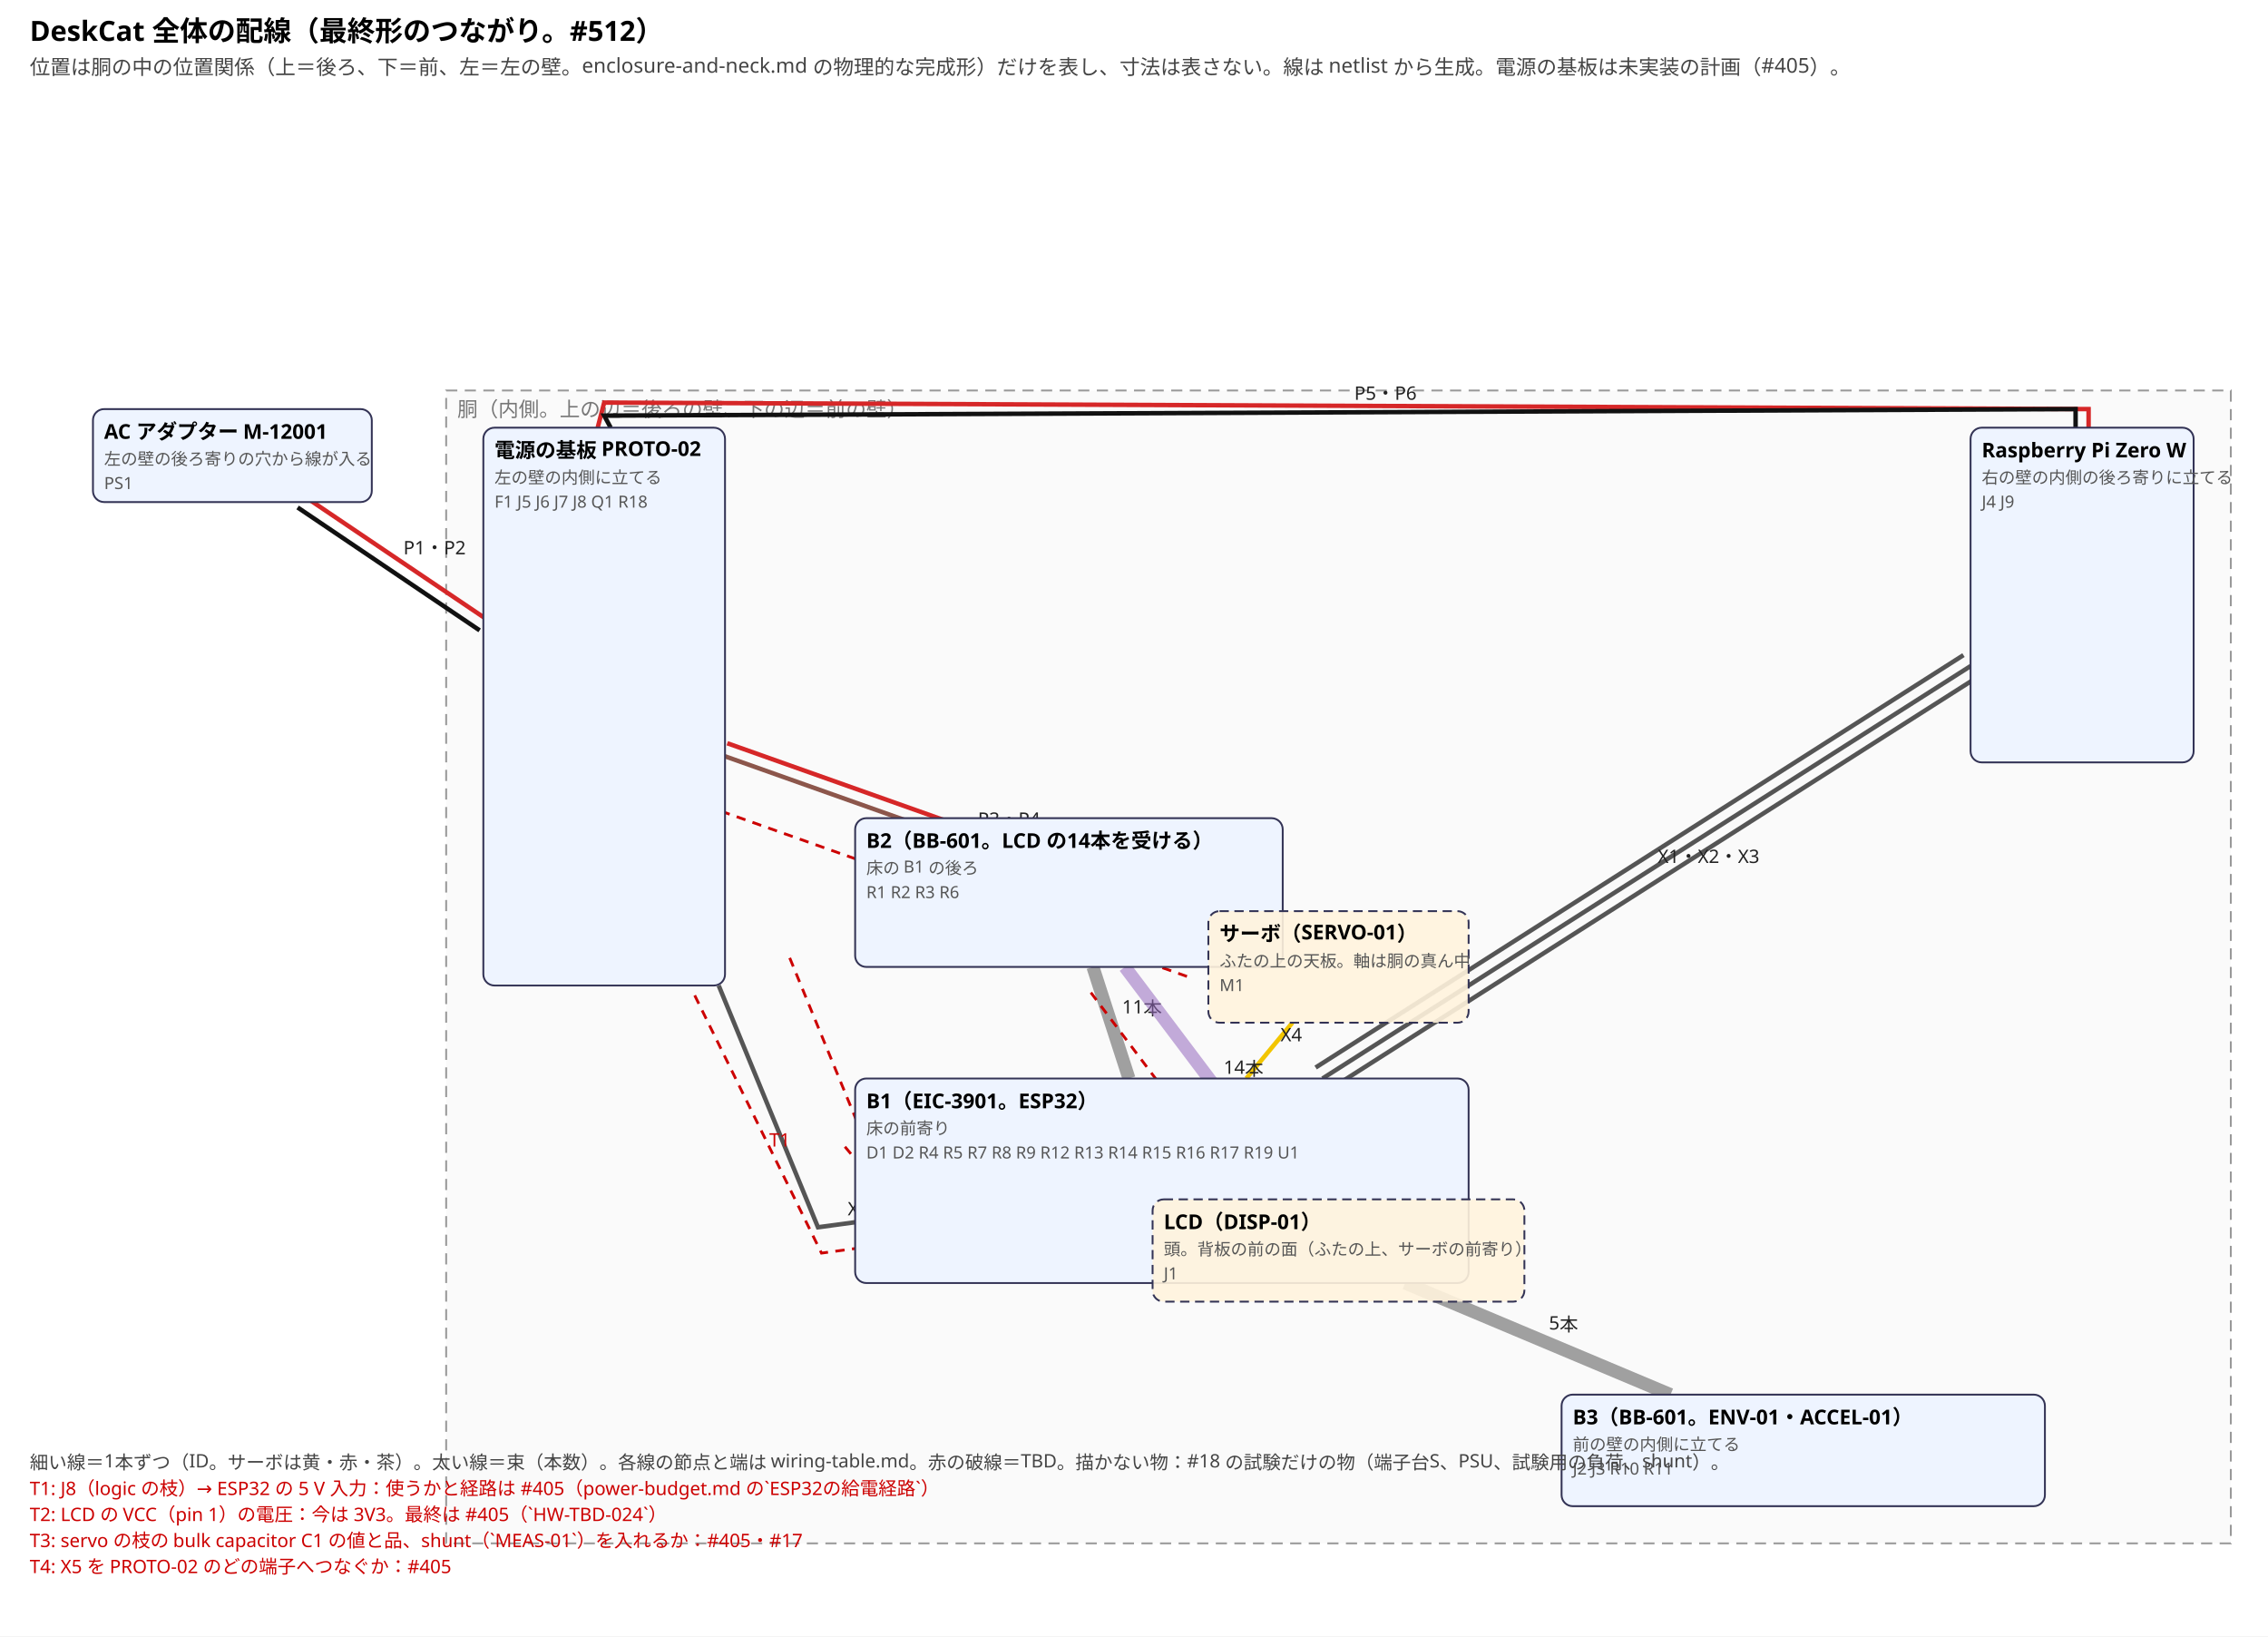
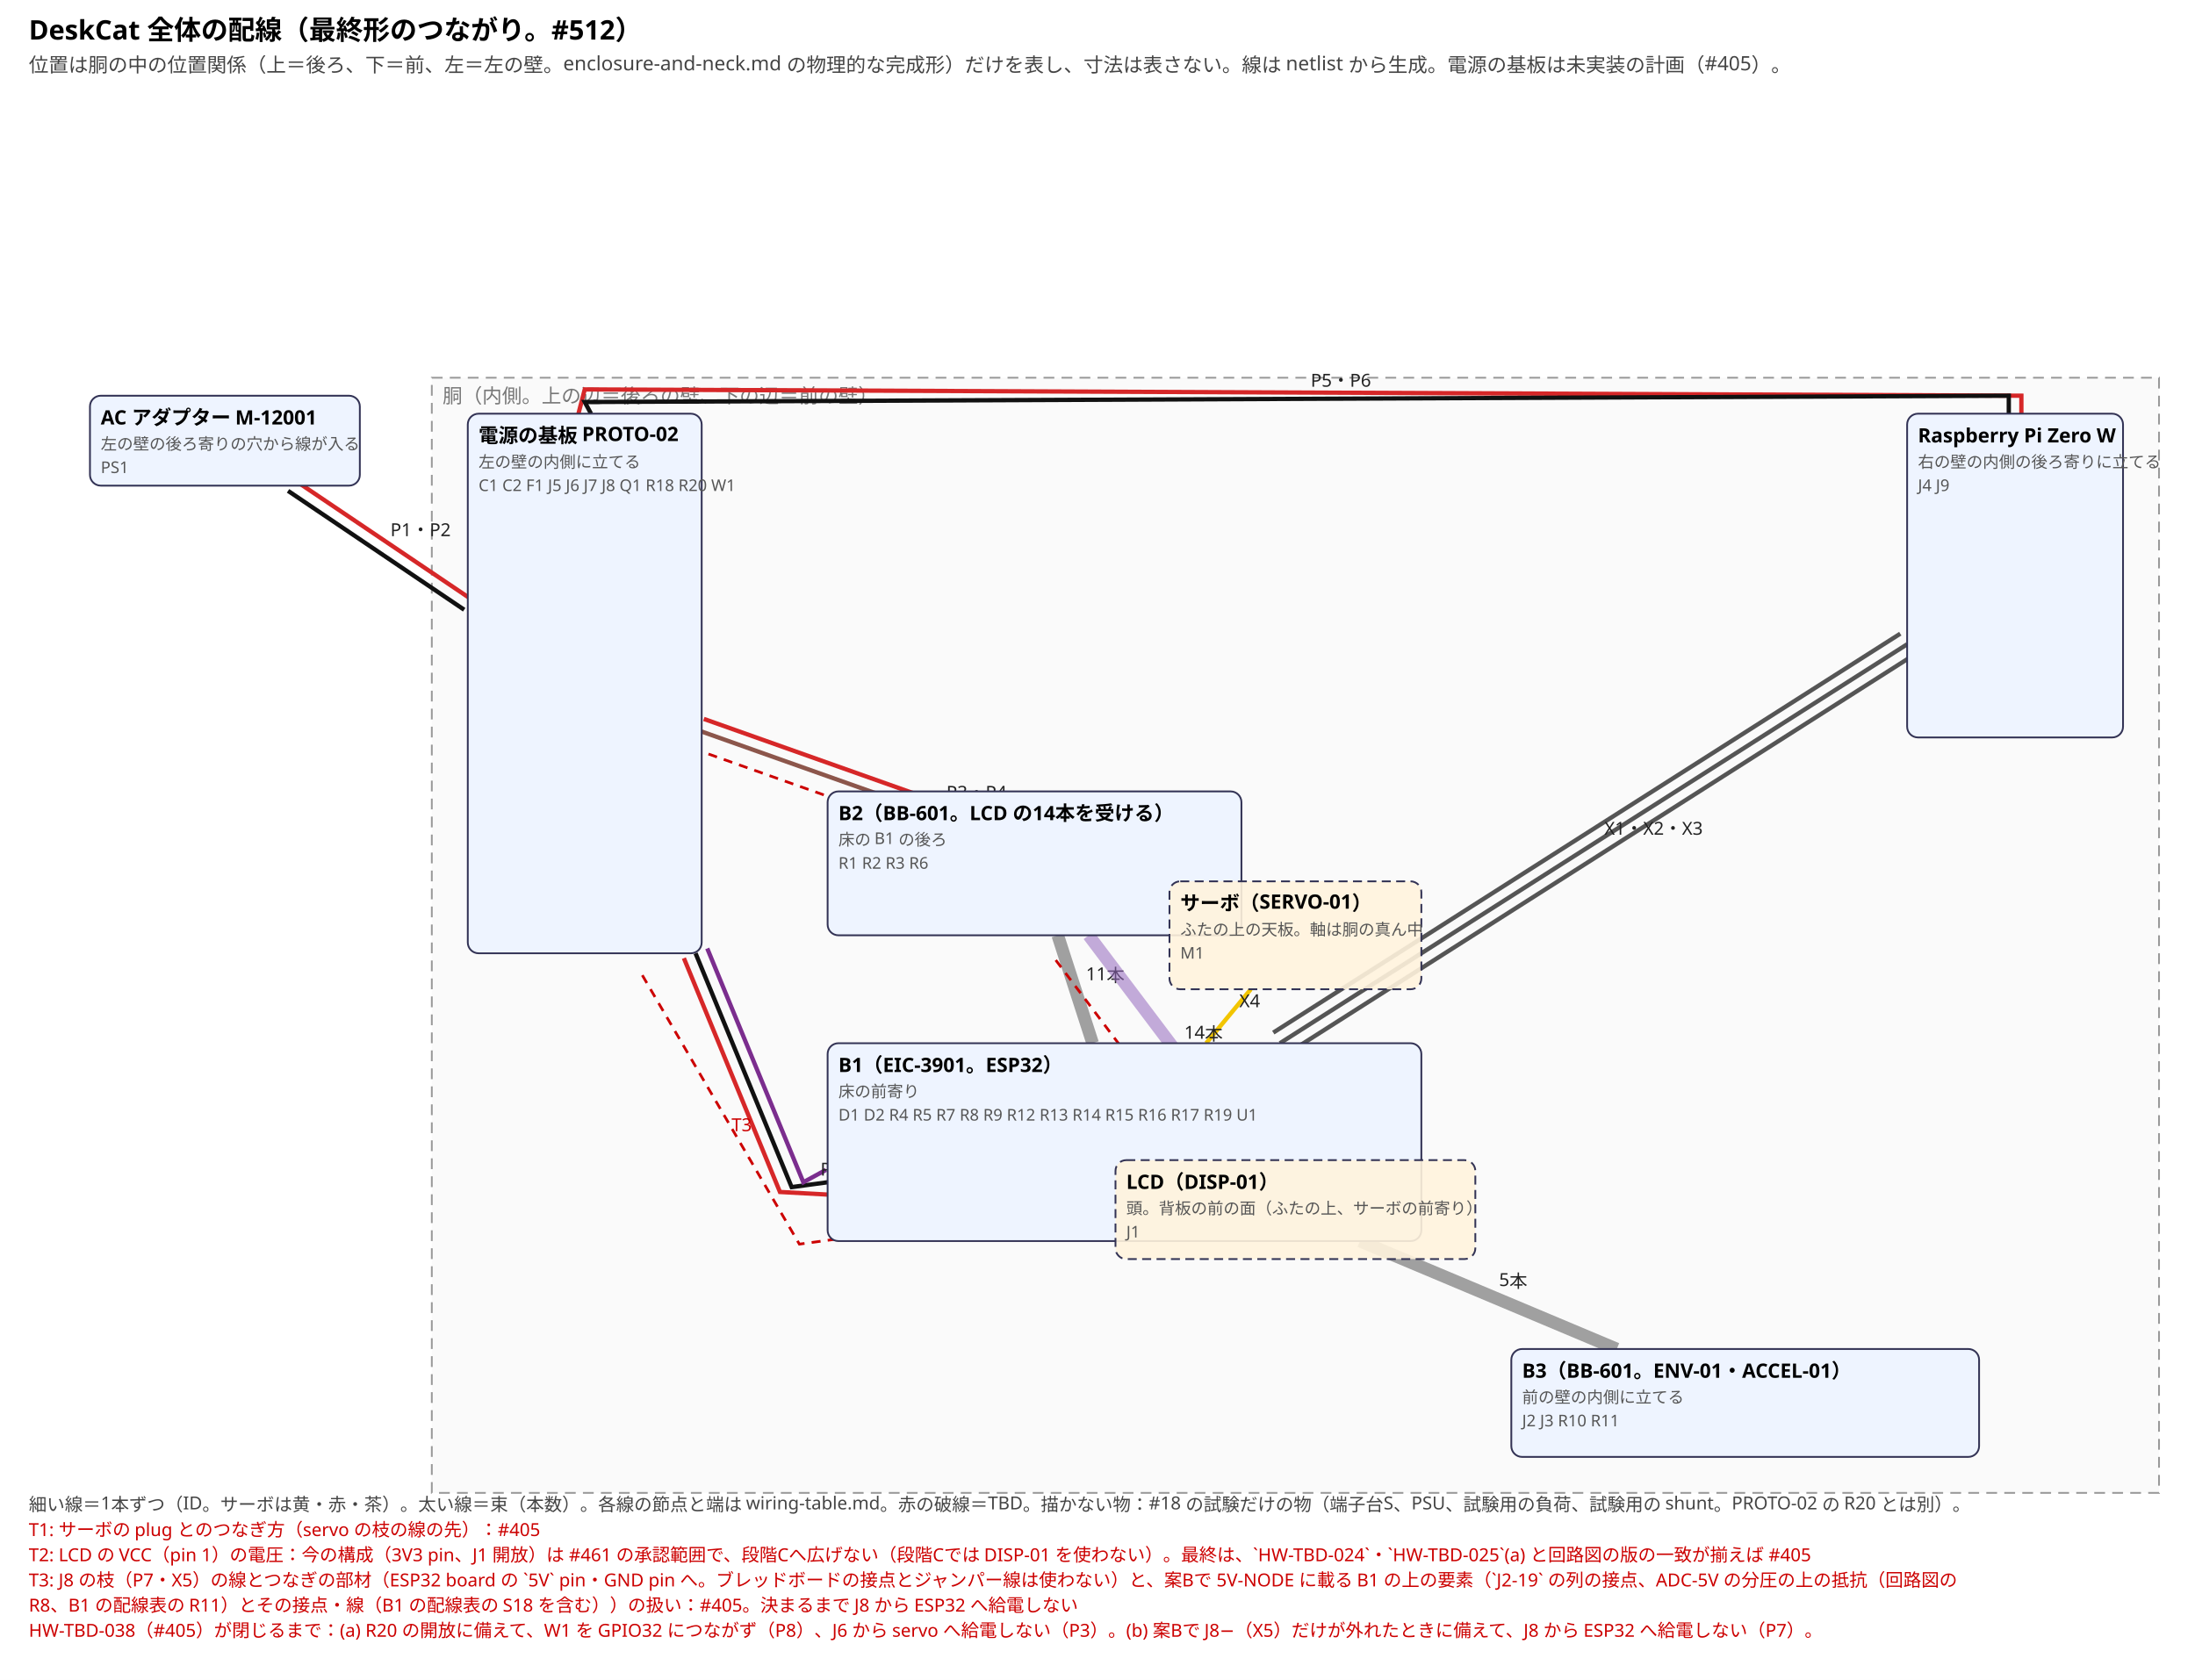
- <svg xmlns="http://www.w3.org/2000/svg" width="1220" height="880" viewBox="0 0 1220 880" font-family="sans-serif">
-   <rect width="1220" height="880" fill="#fff" />
+ <svg xmlns="http://www.w3.org/2000/svg" width="1220" height="934" viewBox="0 0 1220 934" font-family="sans-serif">
+   <rect width="1220" height="934" fill="#fff" />
  <text x="16" y="22" font-size="15" font-weight="bold">DeskCat 全体の配線（最終形のつながり。#512）</text>
  <text x="16" y="40" font-size="11" fill="#444">位置は胴の中の位置関係（上＝後ろ、下＝前、左＝左の壁。enclosure-and-neck.md の物理的な完成形）だけを表し、寸法は表さない。線は netlist から生成。電源の基板は未実装の計画（#405）。</text>
  <rect x="240" y="210" width="960" height="620" fill="#fafafa" stroke="#999" stroke-dasharray="6 4" />
  <text x="246" y="224" font-size="11" fill="#777">胴（内側。上の辺＝後ろの壁、下の辺＝前の壁）</text>
  <polyline points="607.3,580.0 587.9,520.0" fill="none" stroke="#555555" stroke-width="7" opacity="0.55" />
  <text x="603.6" y="545.0" font-size="10" fill="#222">11本</text>
  <polyline points="755.9,690.0 898.6,750.0" fill="none" stroke="#555555" stroke-width="7" opacity="0.55" />
  <text x="833.2" y="715.0" font-size="10" fill="#222">5本</text>
-   <polyline points="460.0,657.3 440.0,660.0 386.6,530.0" fill="none" stroke="#555555" stroke-width="2.4" />
-   <text x="456.0" y="653.6" font-size="10" fill="#222">X5</text>
+   <polyline points="460.9,664.2 433.5,662.7 380.1,532.7" fill="none" stroke="#d62728" stroke-width="2.4" />
+   <polyline points="460.0,657.3 440.0,660.0 386.6,530.0" fill="none" stroke="#111111" stroke-width="2.4" />
+   <polyline points="459.1,650.4 446.5,657.3 393.1,527.3" fill="none" stroke="#7b2d8e" stroke-width="2.4" />
+   <text x="456.0" y="653.6" font-size="10" fill="#222">P7・X5・P8</text>
  <polyline points="707.7,574.1 1056.2,352.3" fill="none" stroke="#555555" stroke-width="2.4" />
  <polyline points="711.4,580.0 1060.0,358.2" fill="none" stroke="#555555" stroke-width="2.4" />
  <polyline points="715.2,585.9 1063.8,364.1" fill="none" stroke="#555555" stroke-width="2.4" />
  <text x="891.7" y="464.1" font-size="10" fill="#222">X1・X2・X3</text>
  <polyline points="670.4,580.0 695.2,550.0" fill="none" stroke="#f2c500" stroke-width="2.4" />
  <text x="688.8" y="560.0" font-size="10" fill="#222">X4</text>
  <polyline points="605.1,520.0 699.3,645.0" fill="none" stroke="#9467bd" stroke-width="7" opacity="0.55" />
  <text x="658.2" y="577.5" font-size="10" fill="#222">14本</text>
  <polyline points="164.0,267.1 262.0,333.2" fill="none" stroke="#d62728" stroke-width="2.4" />
  <polyline points="160.1,272.9 258.0,339.0" fill="none" stroke="#111111" stroke-width="2.4" />
  <text x="217.0" y="298.1" font-size="10" fill="#222">P1・P2</text>
  <polyline points="321.5,230.0 325.0,216.5 1123.5,220.0 1123.5,230.0" fill="none" stroke="#d62728" stroke-width="2.4" />
  <polyline points="328.5,230.0 325.0,223.5 1116.5,220.0 1116.5,230.0" fill="none" stroke="#111111" stroke-width="2.4" />
  <text x="728.5" y="215.0" font-size="10" fill="#222">P5・P6</text>
  <polyline points="391.2,399.7 651.2,491.9" fill="none" stroke="#d62728" stroke-width="2.4" />
  <polyline points="388.8,406.3 648.8,498.5" fill="none" stroke="#8c564b" stroke-width="2.4" />
  <text x="526.0" y="444.1" font-size="10" fill="#222">P3・P4</text>
-   <polyline points="373.7,535.3 441.9,673.9 461.9,671.2" fill="none" stroke="#c00" stroke-width="1.5" stroke-dasharray="5 4" />
-   <text x="413.8" y="616.6" font-size="10" fill="#c00">T1</text>
+   <polyline points="385.3,416.2 645.3,508.4" fill="none" stroke="#c00" stroke-width="1.5" stroke-dasharray="5 4" />
+   <text x="521.3" y="474.3" font-size="10" fill="#c00">T1</text>
  <polyline points="586.8,533.8 680.9,658.8" fill="none" stroke="#c00" stroke-width="1.5" stroke-dasharray="5 4" />
  <text x="639.8" y="608.3" font-size="10" fill="#c00">T2</text>
-   <polyline points="379.3,433.2 639.3,525.4" fill="none" stroke="#c00" stroke-width="1.5" stroke-dasharray="5 4" />
-   <text x="515.3" y="491.3" font-size="10" fill="#c00">T3</text>
-   <polyline points="454.5,616.7 477.9,644.4 424.5,514.4" fill="none" stroke="#c00" stroke-width="1.5" stroke-dasharray="5 4" />
-   <text x="472.2" y="642.5" font-size="10" fill="#c00">T4</text>
+   <polyline points="357.0,542.2 444.3,691.7 464.3,689.0" fill="none" stroke="#c00" stroke-width="1.5" stroke-dasharray="5 4" />
+   <text x="406.6" y="628.9" font-size="10" fill="#c00">T3</text>
  <rect x="260" y="230" width="130" height="300" rx="6" fill="#eef4ff" stroke="#335" />
  <text x="266" y="246" font-size="11" font-weight="bold">電源の基板 PROTO-02</text>
  <text x="266" y="260" font-size="9" fill="#555">左の壁の内側に立てる</text>
-   <text x="266" y="273" font-size="9" fill="#555">F1 J5 J6 J7 J8 Q1 R18</text>
+   <text x="266" y="273" font-size="9" fill="#555">C1 C2 F1 J5 J6 J7 J8 Q1 R18 R20 W1</text>
  <rect x="50" y="220" width="150" height="50" rx="6" fill="#eef4ff" stroke="#335" />
  <text x="56" y="236" font-size="11" font-weight="bold">AC アダプター M-12001</text>
  <text x="56" y="250" font-size="9" fill="#555">左の壁の後ろ寄りの穴から線が入る</text>
  <text x="56" y="263" font-size="9" fill="#555">PS1</text>
  <rect x="1060" y="230" width="120" height="180" rx="6" fill="#eef4ff" stroke="#335" />
  <text x="1066" y="246" font-size="11" font-weight="bold">Raspberry Pi Zero W</text>
  <text x="1066" y="260" font-size="9" fill="#555">右の壁の内側の後ろ寄りに立てる</text>
  <text x="1066" y="273" font-size="9" fill="#555">J4 J9</text>
  <rect x="460" y="440" width="230" height="80" rx="6" fill="#eef4ff" stroke="#335" />
  <text x="466" y="456" font-size="11" font-weight="bold">B2（BB-601。LCD の14本を受ける）</text>
  <text x="466" y="470" font-size="9" fill="#555">床の B1 の後ろ</text>
  <text x="466" y="483" font-size="9" fill="#555">R1 R2 R3 R6</text>
  <rect x="460" y="580" width="330" height="110" rx="6" fill="#eef4ff" stroke="#335" />
  <text x="466" y="596" font-size="11" font-weight="bold">B1（EIC-3901。ESP32）</text>
  <text x="466" y="610" font-size="9" fill="#555">床の前寄り</text>
  <text x="466" y="623" font-size="9" fill="#555">D1 D2 R4 R5 R7 R8 R9 R12 R13 R14 R15 R16 R17 R19 U1</text>
  <rect x="840" y="750" width="260" height="60" rx="6" fill="#eef4ff" stroke="#335" />
  <text x="846" y="766" font-size="11" font-weight="bold">B3（BB-601。ENV-01・ACCEL-01）</text>
  <text x="846" y="780" font-size="9" fill="#555">前の壁の内側に立てる</text>
  <text x="846" y="793" font-size="9" fill="#555">J2 J3 R10 R11</text>
  <rect x="620" y="645" width="200" height="55" rx="6" fill="#fff3dd" fill-opacity="0.9" stroke="#335" stroke-dasharray="5 3" />
  <text x="626" y="661" font-size="11" font-weight="bold">LCD（DISP-01）</text>
  <text x="626" y="675" font-size="9" fill="#555">頭。背板の前の面（ふたの上、サーボの前寄り）</text>
  <text x="626" y="688" font-size="9" fill="#555">J1</text>
  <rect x="650" y="490" width="140" height="60" rx="6" fill="#fff3dd" fill-opacity="0.9" stroke="#335" stroke-dasharray="5 3" />
  <text x="656" y="506" font-size="11" font-weight="bold">サーボ（SERVO-01）</text>
  <text x="656" y="520" font-size="9" fill="#555">ふたの上の天板。軸は胴の真ん中</text>
  <text x="656" y="533" font-size="9" fill="#555">M1</text>
-   <text x="16" y="790" font-size="10" fill="#444">細い線＝1本ずつ（ID。サーボは黄・赤・茶）。太い線＝束（本数）。各線の節点と端は wiring-table.md。赤の破線＝TBD。描かない物：#18 の試験だけの物（端子台S、PSU、試験用の負荷、shunt）。</text>
-   <text x="16" y="804" font-size="10" fill="#c00">T1: J8（logic の枝）→ ESP32 の 5 V 入力：使うかと経路は #405（power-budget.md の`ESP32の給電経路`）</text>
-   <text x="16" y="818" font-size="10" fill="#c00">T2: LCD の VCC（pin 1）の電圧：今は 3V3。最終は #405（`HW-TBD-024`）</text>
-   <text x="16" y="832" font-size="10" fill="#c00">T3: servo の枝の bulk capacitor C1 の値と品、shunt（`MEAS-01`）を入れるか：#405・#17</text>
-   <text x="16" y="846" font-size="10" fill="#c00">T4: X5 を PROTO-02 のどの端子へつなぐか：#405</text>
+   <text x="16" y="840" font-size="10" fill="#444">細い線＝1本ずつ（ID。サーボは黄・赤・茶）。太い線＝束（本数）。各線の節点と端は wiring-table.md。赤の破線＝TBD。描かない物：#18 の試験だけの物（端子台S、PSU、試験用の負荷、試験用の shunt。PROTO-02 の R20 とは別）。</text>
+   <text x="16" y="854" font-size="10" fill="#c00">T1: サーボの plug とのつなぎ方（servo の枝の線の先）：#405</text>
+   <text x="16" y="868" font-size="10" fill="#c00">T2: LCD の VCC（pin 1）の電圧：今の構成（3V3 pin、J1 開放）は #461 の承認範囲で、段階Cへ広げない（段階Cでは DISP-01 を使わない）。最終は、`HW-TBD-024`・`HW-TBD-025`(a) と回路図の版の一致が揃えば #405</text>
+   <text x="16" y="882" font-size="10" fill="#c00">T3: J8 の枝（P7・X5）の線とつなぎの部材（ESP32 board の `5V` pin・GND pin へ。ブレッドボードの接点とジャンパー線は使わない）と、案Bで 5V-NODE に載る B1 の上の要素（`J2-19` の列の接点、ADC-5V の分圧の上の抵抗（回路図の</text>
+   <text x="16" y="896" font-size="10" fill="#c00"> R8、B1 の配線表の R11）とその接点・線（B1 の配線表の S18 を含む））の扱い：#405。決まるまで J8 から ESP32 へ給電しない</text>
+   <text x="16" y="910" font-size="10" fill="#c00">HW-TBD-038（#405）が閉じるまで：(a) R20 の開放に備えて、W1 を GPIO32 につながず（P8）、J6 から servo へ給電しない（P3）。(b) 案Bで J8−（X5）だけが外れたときに備えて、J8 から ESP32 へ給電しない（P7）。</text>
</svg>
